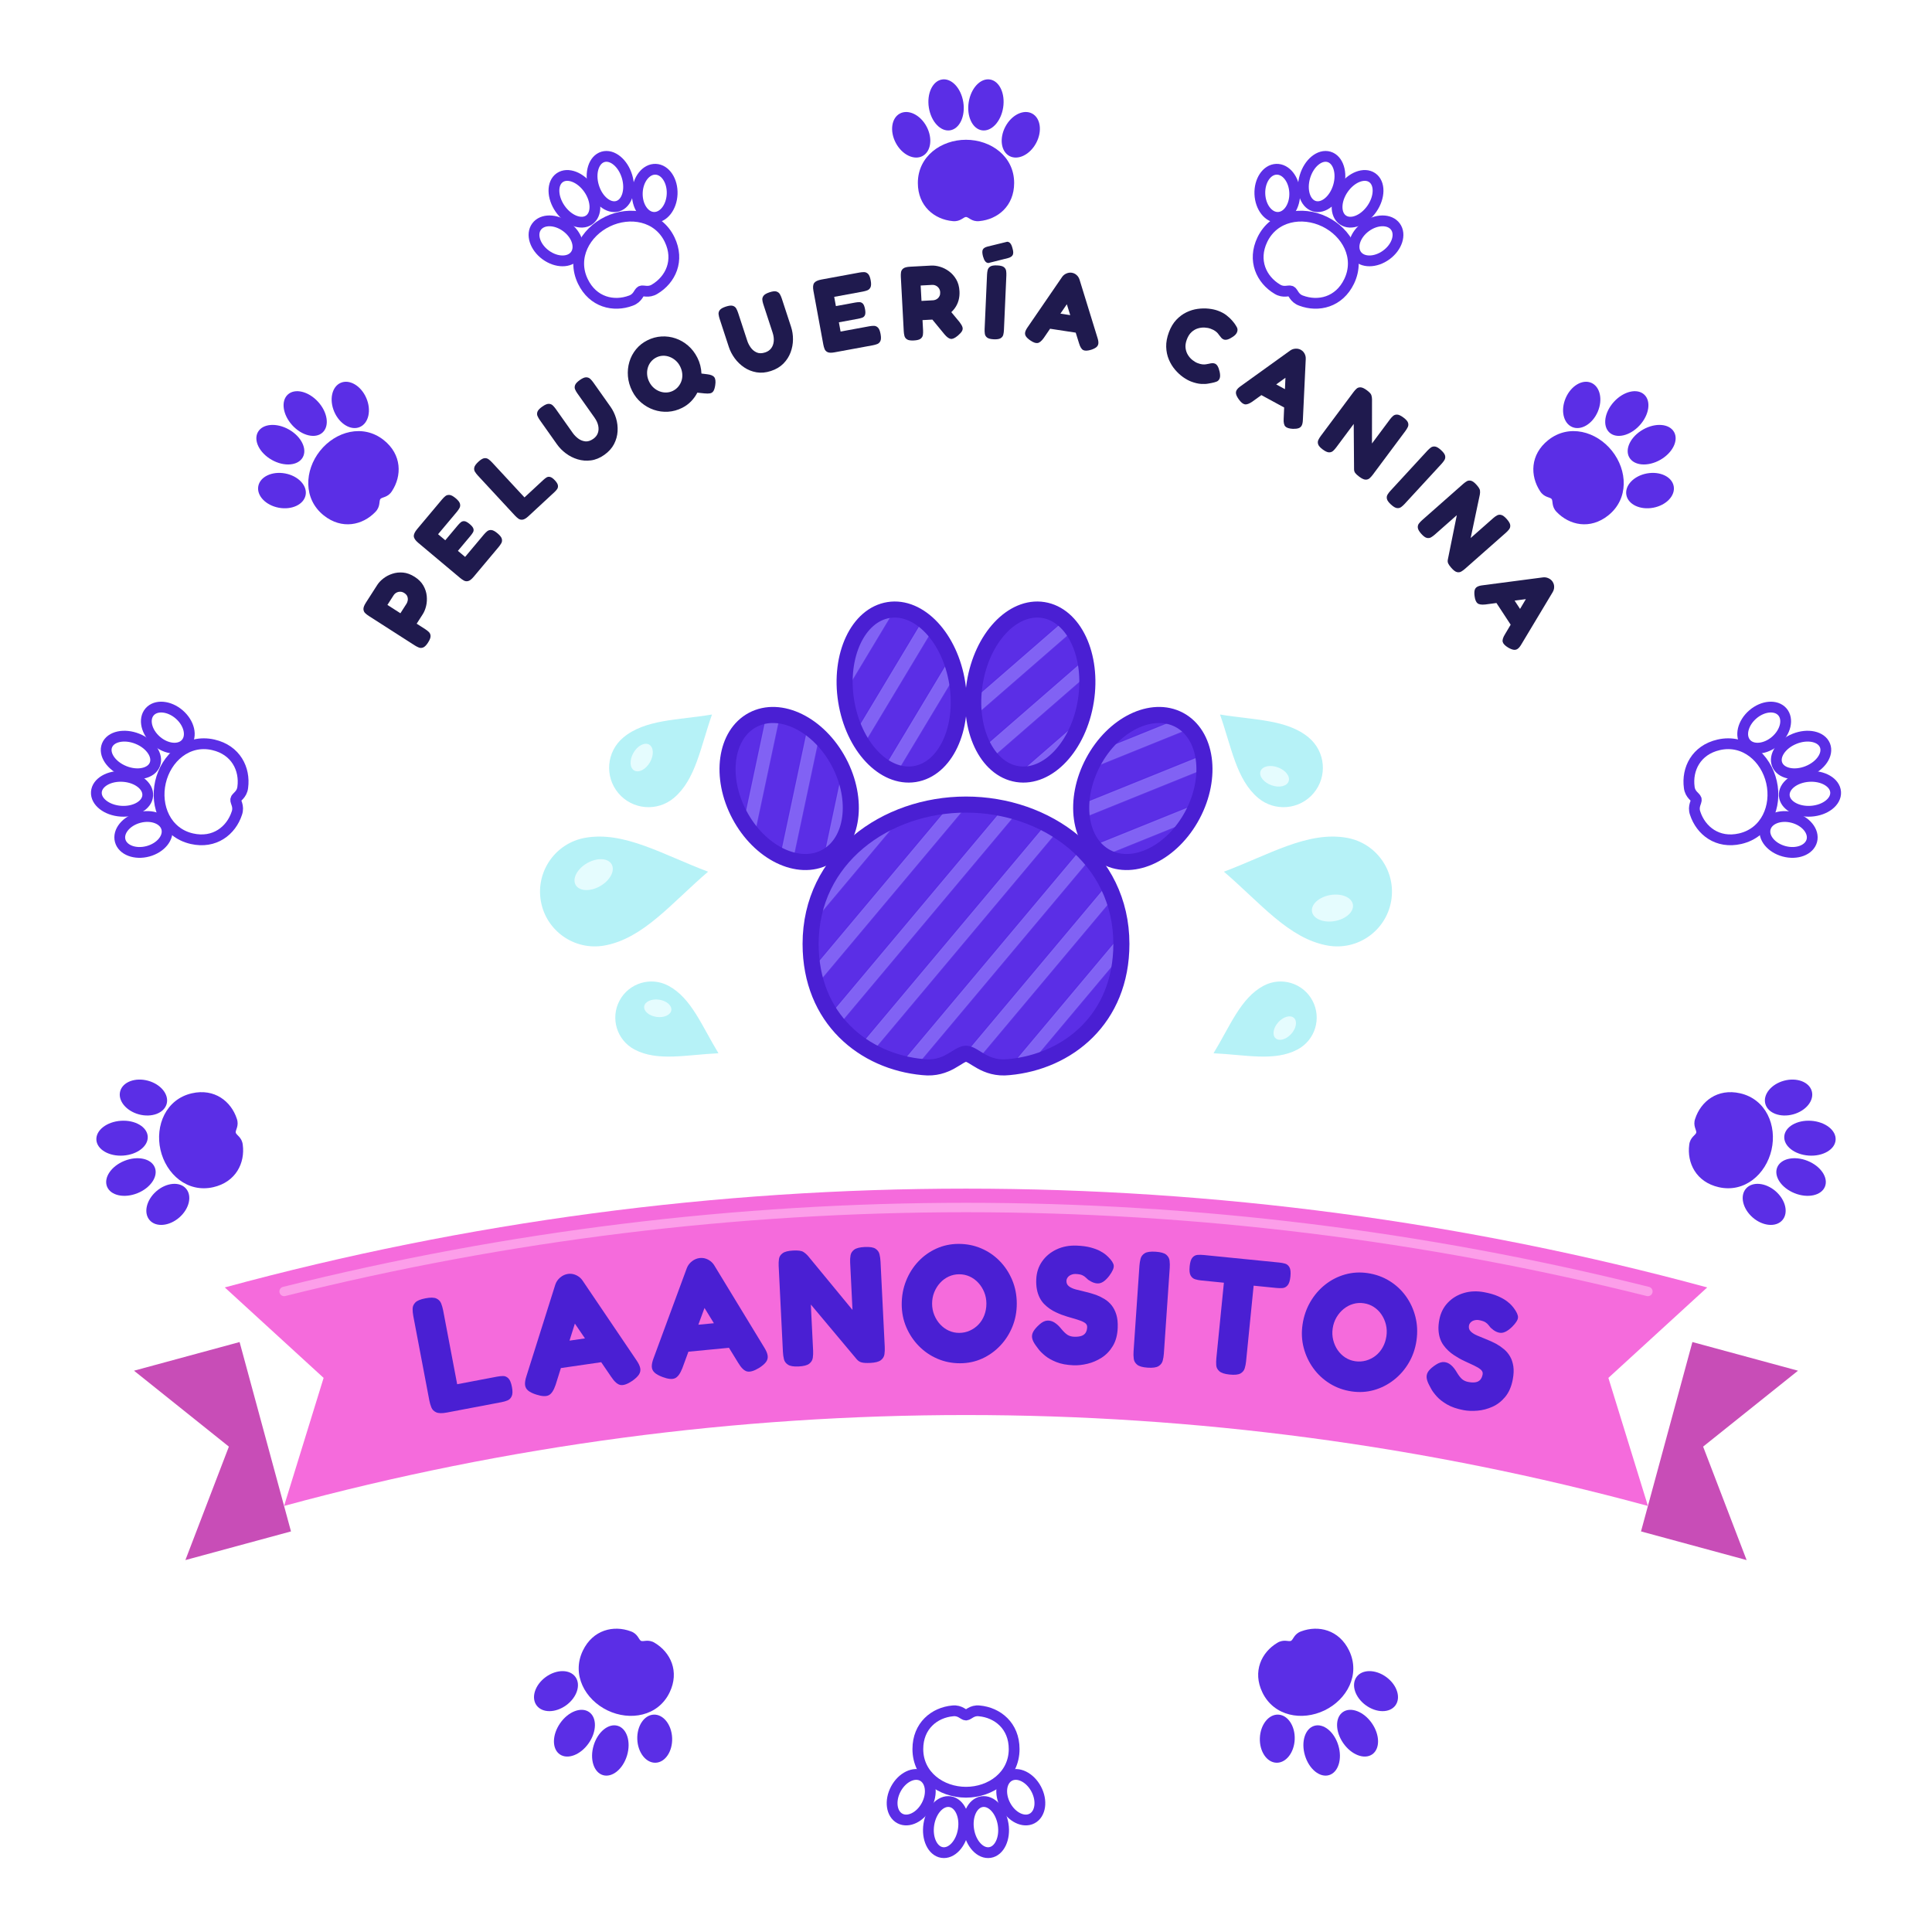
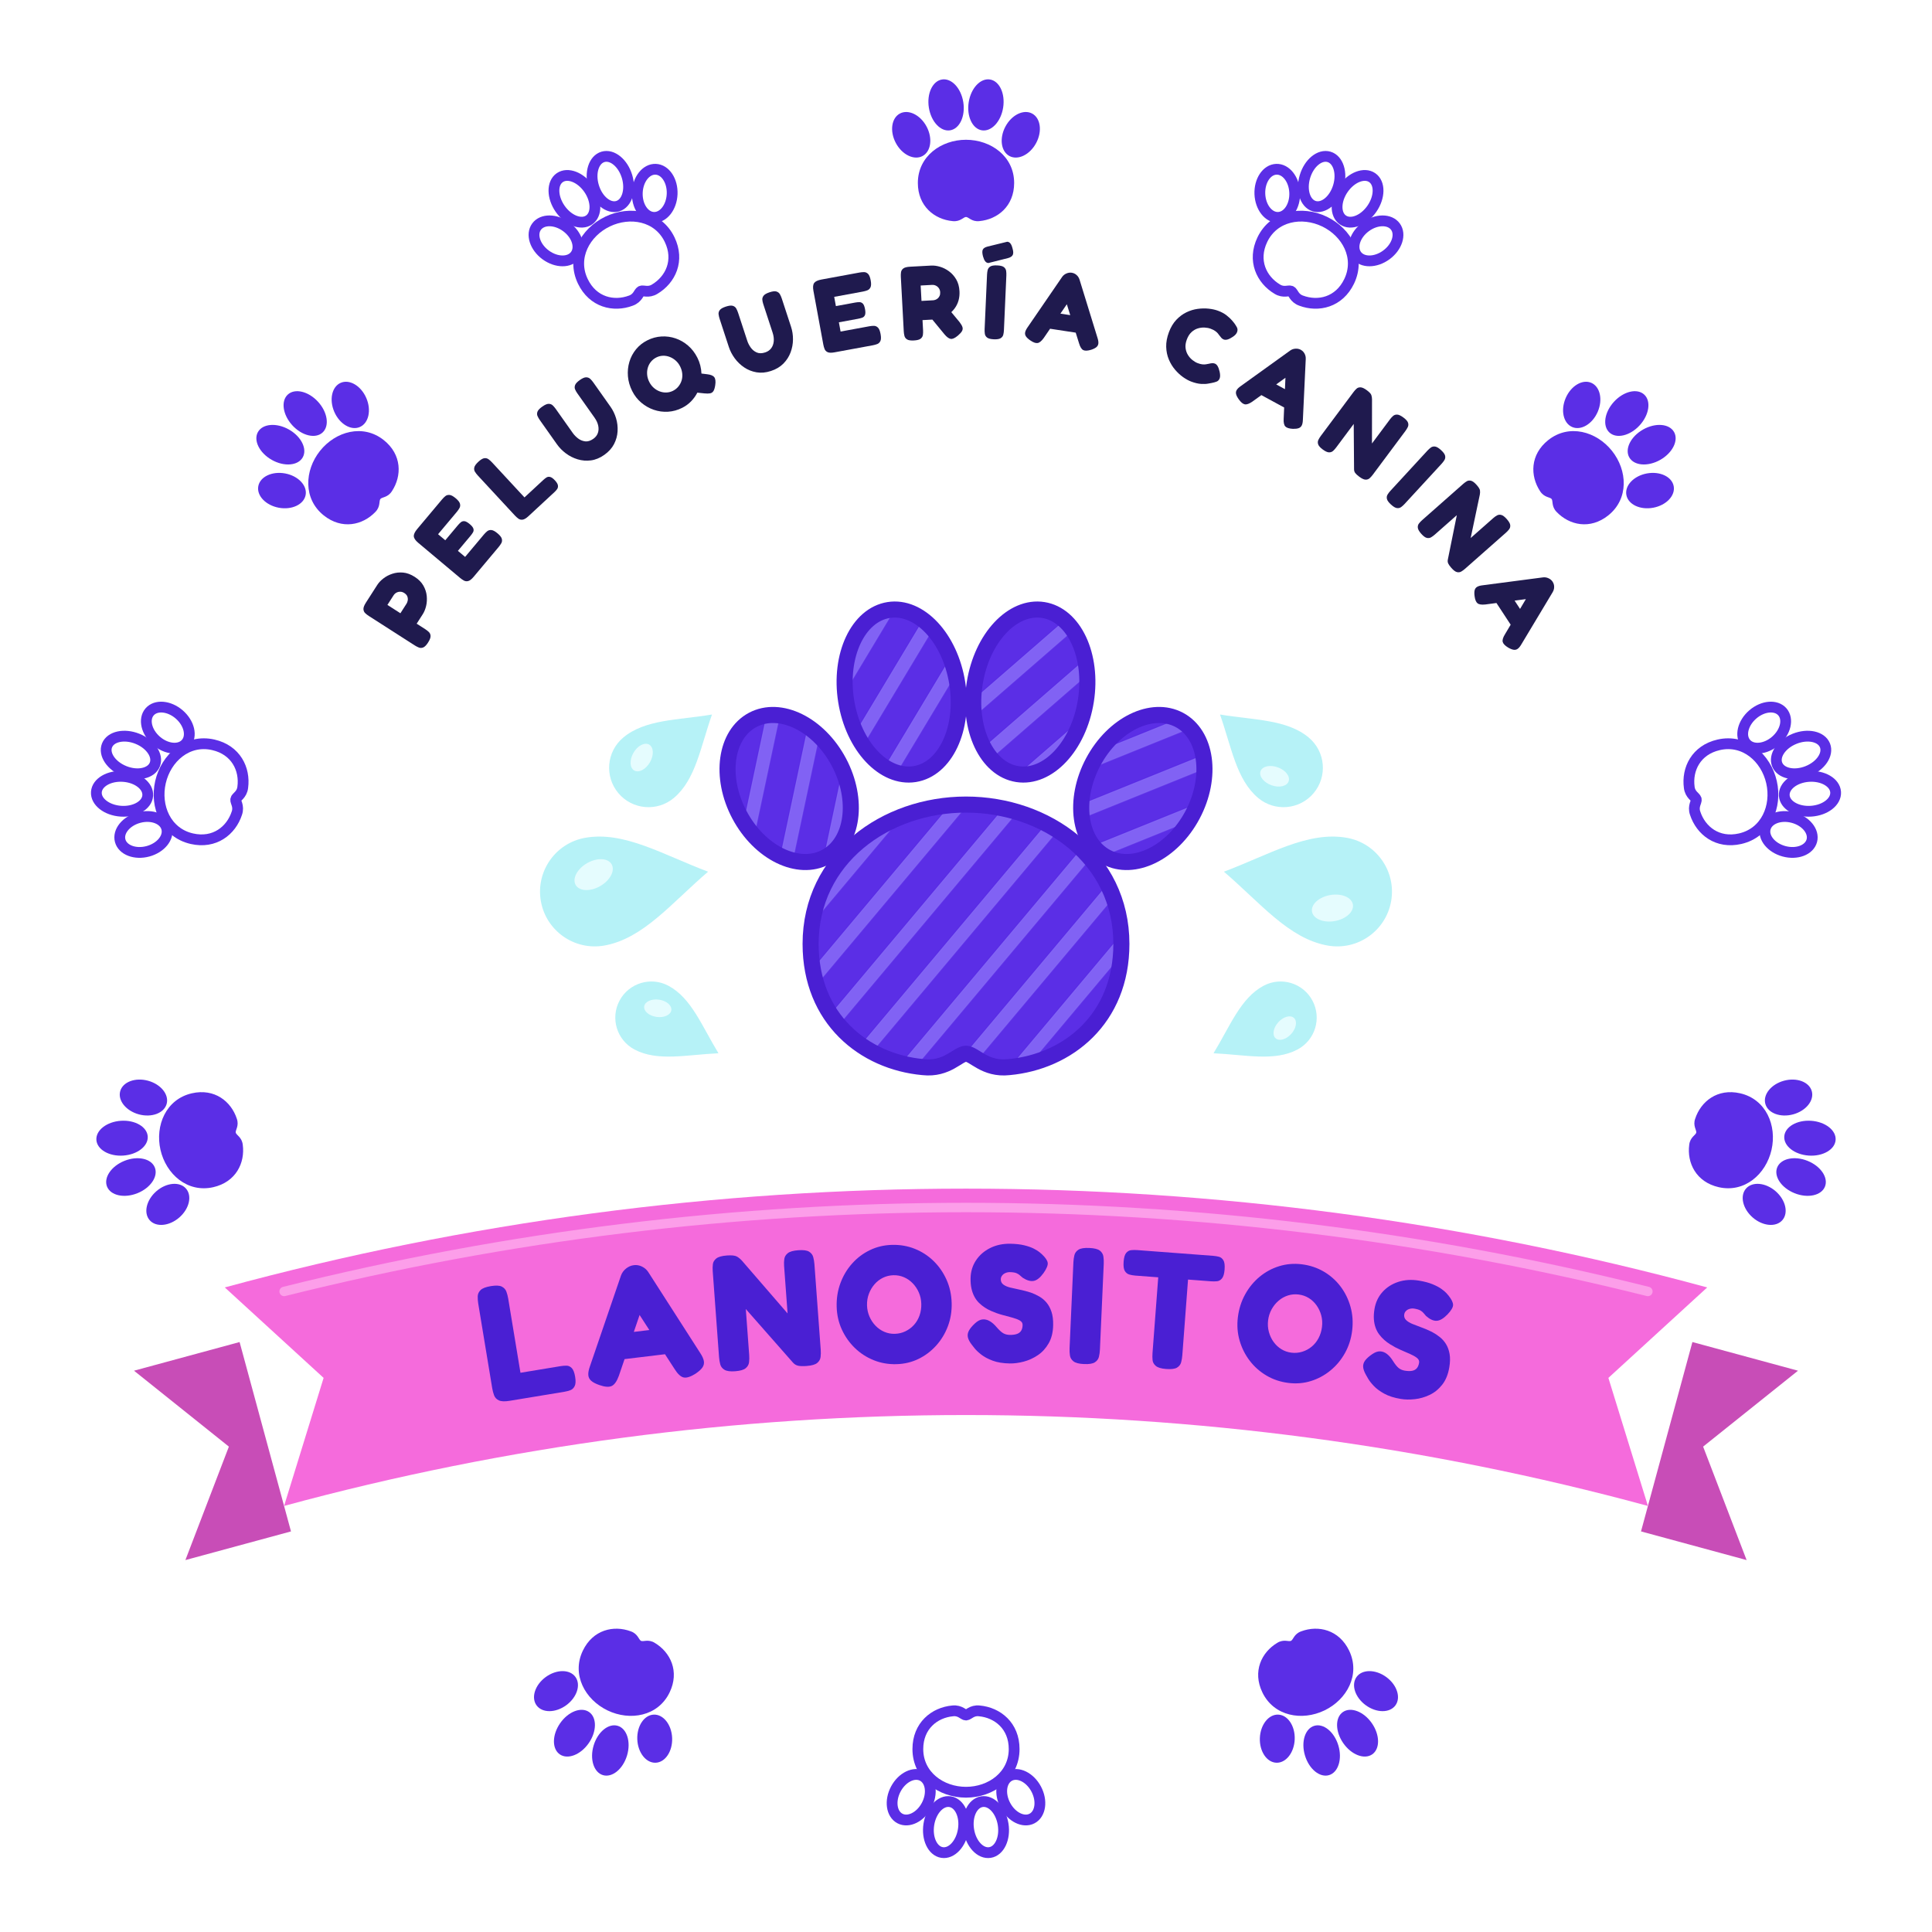
<svg xmlns="http://www.w3.org/2000/svg" viewBox="0 0 1024 1024" width="1024" height="1024">
  <defs>
    <g id="paw">
      <path d="M0,-18 C30,-18 58,2 58,34 C58,62 38,78 16,80 C7,81 3,75 0,75 C-3,75 -7,81 -16,80 C-38,78 -58,62 -58,34 C-58,2 -30,-18 0,-18 Z" />
      <ellipse cx="-66" cy="-24" rx="21" ry="29" transform="rotate(-28 -66 -24)" />
      <ellipse cx="-24" cy="-60" rx="21" ry="31" transform="rotate(-9 -24 -60)" />
      <ellipse cx="24" cy="-60" rx="21" ry="31" transform="rotate(9 24 -60)" />
      <ellipse cx="66" cy="-24" rx="21" ry="29" transform="rotate(28 66 -24)" />
    </g>
    <g id="drop">
      <path d="M0,-46 C13,-24 29,-6 29,15 A29,29 0 1,1 -29,15 C-29,-6 -13,-24 0,-46 Z" />
    </g>
    <pattern id="hatch" patternUnits="userSpaceOnUse" width="16" height="16" patternTransform="rotate(40)">
      <rect width="16" height="16" fill="#5B2EE6" />
      <rect width="5" height="16" fill="#A08CFF" opacity="0.55" />
    </pattern>
  </defs>
  <use href="#paw" transform="translate(512.00 82.00) rotate(0.00) scale(0.44)" fill="#5B2EE6" />
  <use href="#paw" transform="translate(698.57 124.58) rotate(25.71) scale(0.44)" fill="none" stroke="#5B2EE6" stroke-width="13" stroke-linejoin="round" />
  <use href="#paw" transform="translate(848.19 243.90) rotate(51.43) scale(0.44)" fill="#5B2EE6" />
  <use href="#paw" transform="translate(931.22 416.32) rotate(77.14) scale(0.44)" fill="none" stroke="#5B2EE6" stroke-width="13" stroke-linejoin="round" />
  <use href="#paw" transform="translate(931.22 607.68) rotate(102.86) scale(0.44)" fill="#5B2EE6" />
  <use href="#paw" transform="translate(698.57 899.42) rotate(154.29) scale(0.44)" fill="#5B2EE6" />
  <use href="#paw" transform="translate(512.00 942.00) rotate(180.00) scale(0.44)" fill="none" stroke="#5B2EE6" stroke-width="13" stroke-linejoin="round" />
  <use href="#paw" transform="translate(325.43 899.42) rotate(205.71) scale(0.44)" fill="#5B2EE6" />
  <use href="#paw" transform="translate(92.78 607.68) rotate(257.14) scale(0.44)" fill="#5B2EE6" />
  <use href="#paw" transform="translate(92.78 416.32) rotate(282.86) scale(0.44)" fill="none" stroke="#5B2EE6" stroke-width="13" stroke-linejoin="round" />
  <use href="#paw" transform="translate(175.81 243.90) rotate(308.57) scale(0.44)" fill="#5B2EE6" />
  <use href="#paw" transform="translate(325.43 124.58) rotate(334.29) scale(0.44)" fill="none" stroke="#5B2EE6" stroke-width="13" stroke-linejoin="round" />
  <path d="M7.056 0.448Q4.536 0.448 3.472 -0.308Q2.408 -1.064 2.184 -2.268Q1.96 -3.472 1.96 -4.704V-33.6Q1.96 -34.832 2.184 -36.008Q2.408 -37.184 3.472 -37.94Q4.536 -38.696 7.112 -38.696H18.256Q20.384 -38.696 22.848 -37.828Q25.312 -36.96 27.524 -35.168Q29.736 -33.376 31.136 -30.688Q32.536 -28.0 32.536 -24.304Q32.536 -20.664 31.136 -17.976Q29.736 -15.288 27.524 -13.524Q25.312 -11.76 22.848 -10.892Q20.384 -10.024 18.2 -10.024H12.208V-4.648Q12.208 -3.416 11.984 -2.24Q11.76 -1.064 10.696 -0.308Q9.632 0.448 7.056 0.448ZM12.208 -20.272H18.256Q18.984 -20.272 19.936 -20.636Q20.888 -21.0 21.616 -21.896Q22.344 -22.792 22.344 -24.36Q22.344 -25.536 21.784 -26.46Q21.224 -27.384 20.3 -27.916Q19.376 -28.448 18.2 -28.448H12.208Z" fill="#1F1A4E" transform="translate(231.69 332.23) rotate(-57.33) translate(-16.66 0)" />
  <path d="M7.224 0.504Q4.704 0.504 3.64 -0.252Q2.576 -1.008 2.352 -2.212Q2.128 -3.416 2.128 -4.648V-33.6Q2.128 -36.512 3.276 -37.604Q4.424 -38.696 7.392 -38.696H27.888Q29.176 -38.696 30.324 -38.472Q31.472 -38.248 32.228 -37.184Q32.984 -36.12 32.984 -33.544Q32.984 -31.024 32.228 -29.96Q31.472 -28.896 30.296 -28.672Q29.12 -28.448 27.832 -28.448H12.376V-23.464H22.736Q24.024 -23.464 25.032 -23.268Q26.04 -23.072 26.656 -22.176Q27.272 -21.28 27.272 -19.04Q27.272 -16.912 26.656 -15.988Q26.04 -15.064 24.976 -14.896Q23.912 -14.728 22.624 -14.728H12.376V-9.744H27.888Q29.176 -9.744 30.324 -9.52Q31.472 -9.296 32.228 -8.232Q32.984 -7.168 32.984 -4.592Q32.984 -2.072 32.228 -1.008Q31.472 0.056 30.296 0.28Q29.12 0.504 27.832 0.504Z" fill="#1F1A4E" transform="translate(256.88 297.98) rotate(-50.01) translate(-16.88 0)" />
  <path d="M7.896 0.504Q5.376 0.504 4.312 -0.252Q3.248 -1.008 3.024 -2.212Q2.8 -3.416 2.8 -4.648V-33.6Q2.8 -34.832 3.024 -36.008Q3.248 -37.184 4.312 -37.94Q5.376 -38.696 7.952 -38.696Q10.528 -38.696 11.564 -37.94Q12.6 -37.184 12.824 -36.008Q13.048 -34.832 13.048 -33.544V-8.232H26.712Q27.776 -8.232 28.756 -8.064Q29.736 -7.896 30.38 -6.972Q31.024 -6.048 31.024 -3.864Q31.024 -1.736 30.352 -0.812Q29.68 0.112 28.7 0.308Q27.72 0.504 26.656 0.504Z" fill="#1F1A4E" transform="translate(285.69 267.72) rotate(-42.81) translate(-15.93 0)" />
  <path d="M18.816 1.12Q14.56 1.12 11.34 -0.588Q8.12 -2.296 5.936 -5.096Q3.752 -7.896 2.66 -11.256Q1.568 -14.616 1.568 -17.92V-33.6Q1.568 -34.888 1.792 -36.064Q2.016 -37.24 3.08 -37.996Q4.144 -38.752 6.72 -38.752Q9.296 -38.752 10.36 -37.996Q11.424 -37.24 11.648 -36.064Q11.872 -34.888 11.872 -33.544V-17.92Q11.872 -16.072 12.488 -14.056Q13.104 -12.04 14.644 -10.612Q16.184 -9.184 18.984 -9.184Q21.112 -9.184 22.68 -10.276Q24.248 -11.368 25.116 -13.356Q25.984 -15.344 25.984 -17.976V-33.88Q25.984 -35.112 26.236 -36.204Q26.488 -37.296 27.552 -38.024Q28.616 -38.752 31.136 -38.752Q33.712 -38.752 34.748 -37.968Q35.784 -37.184 36.008 -36.008Q36.232 -34.832 36.232 -33.544V-17.808Q36.232 -14.448 35.112 -11.116Q33.992 -7.784 31.78 -5.012Q29.568 -2.24 26.32 -0.56Q23.072 1.12 18.816 1.12Z" fill="#1F1A4E" transform="translate(319.71 240.13) rotate(-35.27) translate(-18.90 0)" />
  <path d="M40.264 -8.848Q42.672 -7.28 42.952 -5.74Q43.232 -4.2 41.496 -1.736Q40.264 0.0 39.256 0.616Q38.248 1.232 37.1 0.896Q35.952 0.56 34.384 -0.448L31.248 -2.464Q28.952 -0.784 26.208 0.168Q23.464 1.12 20.44 1.12Q16.352 1.12 12.796 -0.42Q9.24 -1.96 6.552 -4.704Q3.864 -7.448 2.324 -11.06Q0.784 -14.672 0.784 -18.76Q0.784 -23.016 2.268 -26.712Q3.752 -30.408 6.384 -33.208Q9.016 -36.008 12.516 -37.576Q16.016 -39.144 19.992 -39.144Q24.08 -39.144 27.636 -37.604Q31.192 -36.064 33.88 -33.32Q36.568 -30.576 38.08 -26.908Q39.592 -23.24 39.592 -18.984Q39.592 -16.744 39.116 -14.616Q38.64 -12.488 37.744 -10.528ZM20.16 -9.128Q22.064 -9.128 23.744 -9.884Q25.424 -10.64 26.684 -11.956Q27.944 -13.272 28.644 -15.092Q29.344 -16.912 29.344 -18.984Q29.344 -21.056 28.616 -22.848Q27.888 -24.64 26.628 -26.012Q25.368 -27.384 23.716 -28.14Q22.064 -28.896 20.216 -28.896Q18.312 -28.896 16.632 -28.14Q14.952 -27.384 13.692 -26.012Q12.432 -24.64 11.732 -22.848Q11.032 -21.056 11.032 -18.984Q11.032 -16.912 11.76 -15.12Q12.488 -13.328 13.748 -11.984Q15.008 -10.64 16.66 -9.884Q18.312 -9.128 20.16 -9.128Z" fill="#1F1A4E" transform="translate(362.36 214.51) rotate(-26.70) translate(-21.90 0)" />
  <path d="M18.816 1.12Q14.56 1.12 11.34 -0.588Q8.12 -2.296 5.936 -5.096Q3.752 -7.896 2.66 -11.256Q1.568 -14.616 1.568 -17.92V-33.6Q1.568 -34.888 1.792 -36.064Q2.016 -37.24 3.08 -37.996Q4.144 -38.752 6.72 -38.752Q9.296 -38.752 10.36 -37.996Q11.424 -37.24 11.648 -36.064Q11.872 -34.888 11.872 -33.544V-17.92Q11.872 -16.072 12.488 -14.056Q13.104 -12.04 14.644 -10.612Q16.184 -9.184 18.984 -9.184Q21.112 -9.184 22.68 -10.276Q24.248 -11.368 25.116 -13.356Q25.984 -15.344 25.984 -17.976V-33.88Q25.984 -35.112 26.236 -36.204Q26.488 -37.296 27.552 -38.024Q28.616 -38.752 31.136 -38.752Q33.712 -38.752 34.748 -37.968Q35.784 -37.184 36.008 -36.008Q36.232 -34.832 36.232 -33.544V-17.808Q36.232 -14.448 35.112 -11.116Q33.992 -7.784 31.78 -5.012Q29.568 -2.24 26.32 -0.56Q23.072 1.12 18.816 1.12Z" fill="#1F1A4E" transform="translate(408.35 195.54) rotate(-18.14) translate(-18.90 0)" />
  <path d="M7.224 0.504Q4.704 0.504 3.64 -0.252Q2.576 -1.008 2.352 -2.212Q2.128 -3.416 2.128 -4.648V-33.6Q2.128 -36.512 3.276 -37.604Q4.424 -38.696 7.392 -38.696H27.888Q29.176 -38.696 30.324 -38.472Q31.472 -38.248 32.228 -37.184Q32.984 -36.12 32.984 -33.544Q32.984 -31.024 32.228 -29.96Q31.472 -28.896 30.296 -28.672Q29.12 -28.448 27.832 -28.448H12.376V-23.464H22.736Q24.024 -23.464 25.032 -23.268Q26.04 -23.072 26.656 -22.176Q27.272 -21.28 27.272 -19.04Q27.272 -16.912 26.656 -15.988Q26.04 -15.064 24.976 -14.896Q23.912 -14.728 22.624 -14.728H12.376V-9.744H27.888Q29.176 -9.744 30.324 -9.52Q31.472 -9.296 32.228 -8.232Q32.984 -7.168 32.984 -4.592Q32.984 -2.072 32.228 -1.008Q31.472 0.056 30.296 0.28Q29.12 0.504 27.832 0.504Z" fill="#1F1A4E" transform="translate(451.72 184.50) rotate(-10.43) translate(-16.88 0)" />
  <path d="M7.056 0.448Q4.536 0.448 3.472 -0.308Q2.408 -1.064 2.184 -2.268Q1.96 -3.472 1.96 -4.704V-33.6Q1.96 -34.832 2.184 -36.008Q2.408 -37.184 3.472 -37.94Q4.536 -38.696 7.112 -38.696H18.368Q20.496 -38.696 22.96 -37.828Q25.424 -36.96 27.608 -35.168Q29.792 -33.376 31.192 -30.688Q32.592 -28.0 32.592 -24.304Q32.592 -21.728 31.836 -19.488Q31.08 -17.248 29.596 -15.428Q28.112 -13.608 26.012 -12.236Q23.912 -10.864 21.224 -10.08H12.208V-4.648Q12.208 -3.416 11.984 -2.24Q11.76 -1.064 10.696 -0.308Q9.632 0.448 7.056 0.448ZM30.52 -0.896Q28.0 1.008 26.544 0.644Q25.088 0.28 23.408 -1.96L13.104 -15.96L24.752 -17.416L31.696 -8.064Q32.816 -6.44 33.124 -5.32Q33.432 -4.2 32.816 -3.192Q32.2 -2.184 30.52 -0.896ZM12.208 -20.272H18.368Q18.872 -20.272 19.572 -20.468Q20.272 -20.664 20.888 -21.14Q21.504 -21.616 21.924 -22.4Q22.344 -23.184 22.344 -24.36Q22.344 -25.536 21.784 -26.46Q21.224 -27.384 20.3 -27.916Q19.376 -28.448 18.256 -28.448H12.208Z" fill="#1F1A4E" transform="translate(494.19 179.48) rotate(-3.07) translate(-16.91 0)" />
  <path d="M6.664 0.504Q4.144 0.504 3.08 -0.252Q2.016 -1.008 1.792 -2.212Q1.568 -3.416 1.568 -4.648V-33.6Q1.568 -34.832 1.792 -36.008Q2.016 -37.184 3.08 -37.94Q4.144 -38.696 6.72 -38.696Q9.296 -38.696 10.332 -37.94Q11.368 -37.184 11.592 -36.008Q11.816 -34.832 11.816 -33.544V-4.592Q11.816 -3.36 11.592 -2.184Q11.368 -1.008 10.304 -0.252Q9.24 0.504 6.664 0.504ZM2.016 -39.76Q1.008 -39.76 0.28 -40.6Q-0.448 -41.44 -1.008 -43.176Q-1.736 -45.528 -1.288 -46.676Q-0.84 -47.824 1.176 -48.44L11.48 -51.464Q12.488 -51.464 13.216 -50.624Q13.944 -49.784 14.448 -48.048Q15.232 -45.808 14.728 -44.632Q14.224 -43.456 12.32 -42.84Z" fill="#1F1A4E" transform="translate(526.78 179.33) rotate(2.54) translate(-6.69 0)" />
  <path d="M38.64 -6.608Q39.48 -4.928 39.536 -3.752Q39.592 -2.576 38.808 -1.68Q38.024 -0.784 36.288 0.112Q33.6 1.4 32.144 0.924Q30.688 0.448 29.4 -2.296L19.88 -21.784L10.472 -2.24Q9.128 0.392 7.672 0.868Q6.216 1.344 3.584 0.056Q1.848 -0.784 1.036 -1.68Q0.224 -2.576 0.28 -3.752Q0.336 -4.928 1.176 -6.608L15.232 -35.728Q15.904 -37.072 17.22 -37.884Q18.536 -38.696 19.936 -38.696Q20.944 -38.696 21.812 -38.332Q22.68 -37.968 23.408 -37.296Q24.136 -36.624 24.584 -35.672ZM11.032 -7.616 15.288 -16.352H24.528L28.784 -7.616Z" fill="#1F1A4E" transform="translate(562.19 182.80) rotate(8.67) translate(-19.91 0)" />
  <path d="M21.056 1.064Q18.872 1.064 16.184 0.364Q13.496 -0.336 10.78 -1.848Q8.064 -3.36 5.796 -5.768Q3.528 -8.176 2.156 -11.536Q0.784 -14.896 0.784 -19.32Q0.784 -23.576 2.156 -26.824Q3.528 -30.072 5.768 -32.424Q8.008 -34.776 10.724 -36.232Q13.44 -37.688 16.184 -38.388Q18.928 -39.088 21.224 -39.088Q24.08 -39.088 26.264 -38.388Q28.448 -37.688 29.82 -36.932Q31.192 -36.176 31.528 -35.952Q32.648 -35.224 33.628 -34.356Q34.608 -33.488 34.608 -32.032Q34.608 -31.304 34.3 -30.52Q33.992 -29.736 33.376 -28.896Q32.256 -27.328 31.276 -26.6Q30.296 -25.872 29.344 -25.872Q28.616 -25.872 27.944 -26.208Q27.272 -26.544 26.32 -27.16Q25.928 -27.44 25.312 -27.804Q24.696 -28.168 23.632 -28.476Q22.568 -28.784 20.832 -28.784Q19.376 -28.784 17.668 -28.252Q15.96 -27.72 14.448 -26.572Q12.936 -25.424 11.984 -23.548Q11.032 -21.672 11.032 -19.04Q11.032 -16.352 12.012 -14.504Q12.992 -12.656 14.504 -11.508Q16.016 -10.36 17.724 -9.828Q19.432 -9.296 20.832 -9.296Q22.288 -9.296 23.296 -9.548Q24.304 -9.8 25.116 -10.248Q25.928 -10.696 26.6 -11.144Q27.216 -11.592 27.944 -11.928Q28.672 -12.264 29.4 -12.264Q30.352 -12.264 31.304 -11.48Q32.256 -10.696 33.32 -9.072Q33.936 -8.12 34.244 -7.308Q34.552 -6.496 34.552 -5.824Q34.552 -4.424 33.572 -3.584Q32.592 -2.744 31.472 -2.072Q31.08 -1.848 29.792 -1.064Q28.504 -0.28 26.32 0.392Q24.136 1.064 21.056 1.064Z" fill="#1F1A4E" transform="translate(628.60 200.08) rotate(20.50) translate(-17.67 0)" />
  <path d="M38.64 -6.608Q39.48 -4.928 39.536 -3.752Q39.592 -2.576 38.808 -1.68Q38.024 -0.784 36.288 0.112Q33.6 1.4 32.144 0.924Q30.688 0.448 29.4 -2.296L19.88 -21.784L10.472 -2.24Q9.128 0.392 7.672 0.868Q6.216 1.344 3.584 0.056Q1.848 -0.784 1.036 -1.68Q0.224 -2.576 0.28 -3.752Q0.336 -4.928 1.176 -6.608L15.232 -35.728Q15.904 -37.072 17.22 -37.884Q18.536 -38.696 19.936 -38.696Q20.944 -38.696 21.812 -38.332Q22.68 -37.968 23.408 -37.296Q24.136 -36.624 24.584 -35.672ZM11.032 -7.616 15.288 -16.352H24.528L28.784 -7.616Z" fill="#1F1A4E" transform="translate(670.94 219.38) rotate(28.51) translate(-19.91 0)" />
  <path d="M6.608 0.504Q4.144 0.504 3.08 -0.252Q2.016 -1.008 1.792 -2.184Q1.568 -3.36 1.568 -4.648V-33.712Q1.568 -34.944 1.792 -36.064Q2.016 -37.184 3.108 -37.912Q4.2 -38.64 6.72 -38.64Q9.184 -38.64 10.08 -38.024Q10.976 -37.408 11.704 -36.456L25.704 -17.64V-33.712Q25.704 -34.944 25.956 -36.064Q26.208 -37.184 27.272 -37.912Q28.336 -38.64 30.856 -38.64Q33.432 -38.64 34.468 -37.884Q35.504 -37.128 35.728 -35.952Q35.952 -34.776 35.952 -33.488V-4.592Q35.952 -3.36 35.728 -2.184Q35.504 -1.008 34.44 -0.252Q33.376 0.504 30.8 0.504Q28.896 0.504 27.916 0.196Q26.936 -0.112 26.264 -1.008L11.76 -20.16V-4.592Q11.76 -3.36 11.536 -2.184Q11.312 -1.008 10.248 -0.252Q9.184 0.504 6.608 0.504Z" fill="#1F1A4E" transform="translate(711.06 245.05) rotate(36.71) translate(-18.76 0)" />
  <path d="M6.664 0.504Q4.144 0.504 3.08 -0.252Q2.016 -1.008 1.792 -2.212Q1.568 -3.416 1.568 -4.648V-33.6Q1.568 -34.832 1.792 -36.008Q2.016 -37.184 3.08 -37.94Q4.144 -38.696 6.72 -38.696Q9.296 -38.696 10.332 -37.94Q11.368 -37.184 11.592 -36.008Q11.816 -34.832 11.816 -33.544V-4.592Q11.816 -3.36 11.592 -2.184Q11.368 -1.008 10.304 -0.252Q9.24 0.504 6.664 0.504Z" fill="#1F1A4E" transform="translate(737.57 267.03) rotate(42.64) translate(-6.69 0)" />
  <path d="M6.608 0.504Q4.144 0.504 3.08 -0.252Q2.016 -1.008 1.792 -2.184Q1.568 -3.36 1.568 -4.648V-33.712Q1.568 -34.944 1.792 -36.064Q2.016 -37.184 3.108 -37.912Q4.2 -38.64 6.72 -38.64Q9.184 -38.64 10.08 -38.024Q10.976 -37.408 11.704 -36.456L25.704 -17.64V-33.712Q25.704 -34.944 25.956 -36.064Q26.208 -37.184 27.272 -37.912Q28.336 -38.64 30.856 -38.64Q33.432 -38.64 34.468 -37.884Q35.504 -37.128 35.728 -35.952Q35.952 -34.776 35.952 -33.488V-4.592Q35.952 -3.36 35.728 -2.184Q35.504 -1.008 34.44 -0.252Q33.376 0.504 30.8 0.504Q28.896 0.504 27.916 0.196Q26.936 -0.112 26.264 -1.008L11.76 -20.16V-4.592Q11.76 -3.36 11.536 -2.184Q11.312 -1.008 10.248 -0.252Q9.184 0.504 6.608 0.504Z" fill="#1F1A4E" transform="translate(761.66 291.64) rotate(48.57) translate(-18.76 0)" />
  <path d="M38.64 -6.608Q39.48 -4.928 39.536 -3.752Q39.592 -2.576 38.808 -1.68Q38.024 -0.784 36.288 0.112Q33.6 1.4 32.144 0.924Q30.688 0.448 29.4 -2.296L19.88 -21.784L10.472 -2.24Q9.128 0.392 7.672 0.868Q6.216 1.344 3.584 0.056Q1.848 -0.784 1.036 -1.68Q0.224 -2.576 0.28 -3.752Q0.336 -4.928 1.176 -6.608L15.232 -35.728Q15.904 -37.072 17.22 -37.884Q18.536 -38.696 19.936 -38.696Q20.944 -38.696 21.812 -38.332Q22.68 -37.968 23.408 -37.296Q24.136 -36.624 24.584 -35.672ZM11.032 -7.616 15.288 -16.352H24.528L28.784 -7.616Z" fill="#1F1A4E" transform="translate(790.54 329.51) rotate(56.77) translate(-19.91 0)" />
  <g transform="translate(330.00 470.00) rotate(80) scale(1.000)">
    <use href="#drop" fill="#B6F2F7" />
    <ellipse cx="-9" cy="14" rx="7" ry="11" fill="#EAFDFF" opacity="0.9" transform="rotate(-20 -9 14)" />
  </g>
  <g transform="translate(352.00 400.00) rotate(50) scale(0.720)">
    <use href="#drop" fill="#B6F2F7" />
    <ellipse cx="-9" cy="14" rx="7" ry="11" fill="#EAFDFF" opacity="0.9" transform="rotate(-20 -9 14)" />
  </g>
  <g transform="translate(354.00 544.00) rotate(118) scale(0.660)">
    <use href="#drop" fill="#B6F2F7" />
    <ellipse cx="-9" cy="14" rx="7" ry="11" fill="#EAFDFF" opacity="0.9" transform="rotate(-20 -9 14)" />
  </g>
  <g transform="translate(694.00 470.00) rotate(-80) scale(1.000)">
    <use href="#drop" fill="#B6F2F7" />
    <ellipse cx="-9" cy="14" rx="7" ry="11" fill="#EAFDFF" opacity="0.9" transform="rotate(-20 -9 14)" />
  </g>
  <g transform="translate(672.00 400.00) rotate(-50) scale(0.720)">
    <use href="#drop" fill="#B6F2F7" />
    <ellipse cx="-9" cy="14" rx="7" ry="11" fill="#EAFDFF" opacity="0.9" transform="rotate(-20 -9 14)" />
  </g>
  <g transform="translate(670.00 544.00) rotate(-118) scale(0.660)">
    <use href="#drop" fill="#B6F2F7" />
    <ellipse cx="-9" cy="14" rx="7" ry="11" fill="#EAFDFF" opacity="0.9" transform="rotate(-20 -9 14)" />
  </g>
  <use href="#paw" transform="translate(512 452) scale(1.42)" fill="url(#hatch)" stroke="#4A1FD3" stroke-width="6" stroke-linejoin="round" />
  <path d="M126.99,711.31 L71.02,726.50 L121.31,766.74 L98.26,826.87 L154.23,811.68 Z" fill="#C84DB7" />
  <path d="M897.01,711.31 L952.98,726.50 L902.69,766.74 L925.74,826.87 L869.77,811.68 Z" fill="#C84DB7" />
  <path d="M119.14,682.36 A1500,1500 0 0,1 904.86,682.36 L852.48,730.31 L873.43,798.17 A1380,1380 0 0,0 150.57,798.17 L171.52,730.31 Z" fill="#F56BDC" />
  <path d="M150.59,684.50 A1490,1490 0 0,1 873.41,684.50" fill="none" stroke="#FFB3EE" stroke-width="5" stroke-linecap="round" opacity="0.7" />
-   <path d="M12.408 0.792Q8.448 0.792 6.776 -0.396Q5.104 -1.584 4.752 -3.476Q4.4 -5.368 4.4 -7.304V-52.8Q4.4 -54.736 4.752 -56.584Q5.104 -58.432 6.776 -59.62Q8.448 -60.808 12.496 -60.808Q16.544 -60.808 18.172 -59.62Q19.8 -58.432 20.152 -56.584Q20.504 -54.736 20.504 -52.712V-12.936H41.976Q43.648 -12.936 45.188 -12.672Q46.728 -12.408 47.74 -10.956Q48.752 -9.504 48.752 -6.072Q48.752 -2.728 47.696 -1.276Q46.64 0.176 45.1 0.484Q43.56 0.792 41.888 0.792Z" fill="#4A1FD3" transform="translate(249.18 745.53) rotate(-10.75) translate(-25.04 0)" />
-   <path d="M60.72 -10.384Q62.04 -7.744 62.128 -5.896Q62.216 -4.048 60.984 -2.64Q59.752 -1.232 57.024 0.176Q52.8 2.2 50.512 1.452Q48.224 0.704 46.2 -3.608L31.24 -34.232L16.456 -3.52Q14.344 0.616 12.056 1.364Q9.768 2.112 5.632 0.088Q2.904 -1.232 1.628 -2.64Q0.352 -4.048 0.44 -5.896Q0.528 -7.744 1.848 -10.384L23.936 -56.144Q24.992 -58.256 27.06 -59.532Q29.128 -60.808 31.328 -60.808Q32.912 -60.808 34.276 -60.236Q35.64 -59.664 36.784 -58.608Q37.928 -57.552 38.632 -56.056ZM17.336 -11.968 24.024 -25.696H38.544L45.232 -11.968Z" fill="#4A1FD3" transform="translate(309.65 735.40) rotate(-8.26) translate(-31.28 0)" />
-   <path d="M60.72 -10.384Q62.04 -7.744 62.128 -5.896Q62.216 -4.048 60.984 -2.64Q59.752 -1.232 57.024 0.176Q52.8 2.2 50.512 1.452Q48.224 0.704 46.2 -3.608L31.24 -34.232L16.456 -3.52Q14.344 0.616 12.056 1.364Q9.768 2.112 5.632 0.088Q2.904 -1.232 1.628 -2.64Q0.352 -4.048 0.44 -5.896Q0.528 -7.744 1.848 -10.384L23.936 -56.144Q24.992 -58.256 27.06 -59.532Q29.128 -60.808 31.328 -60.808Q32.912 -60.808 34.276 -60.236Q35.64 -59.664 36.784 -58.608Q37.928 -57.552 38.632 -56.056ZM17.336 -11.968 24.024 -25.696H38.544L45.232 -11.968Z" fill="#4A1FD3" transform="translate(376.73 727.31) rotate(-5.51) translate(-31.28 0)" />
-   <path d="M10.384 0.792Q6.512 0.792 4.84 -0.396Q3.168 -1.584 2.816 -3.432Q2.464 -5.28 2.464 -7.304V-52.976Q2.464 -54.912 2.816 -56.672Q3.168 -58.432 4.884 -59.576Q6.6 -60.72 10.56 -60.72Q14.432 -60.72 15.84 -59.752Q17.248 -58.784 18.392 -57.288L40.392 -27.72V-52.976Q40.392 -54.912 40.788 -56.672Q41.184 -58.432 42.856 -59.576Q44.528 -60.72 48.488 -60.72Q52.536 -60.72 54.164 -59.532Q55.792 -58.344 56.144 -56.496Q56.496 -54.648 56.496 -52.624V-7.216Q56.496 -5.28 56.144 -3.432Q55.792 -1.584 54.12 -0.396Q52.448 0.792 48.4 0.792Q45.408 0.792 43.868 0.308Q42.328 -0.176 41.272 -1.584L18.48 -31.68V-7.216Q18.48 -5.28 18.128 -3.432Q17.776 -1.584 16.104 -0.396Q14.432 0.792 10.384 0.792Z" fill="#4A1FD3" transform="translate(442.31 722.52) rotate(-2.83) translate(-29.48 0)" />
-   <path d="M32.12 1.76Q25.712 1.76 20.116 -0.66Q14.52 -3.08 10.296 -7.392Q6.072 -11.704 3.652 -17.37Q1.232 -23.037 1.232 -29.512Q1.232 -36.168 3.568 -41.988Q5.903 -47.809 10.036 -52.196Q14.168 -56.584 19.655 -59.048Q25.142 -61.512 31.4 -61.512Q37.84 -61.512 43.437 -59.102Q49.035 -56.692 53.233 -52.363Q57.431 -48.034 59.824 -42.277Q62.216 -36.52 62.216 -29.841Q62.216 -23.343 59.884 -17.611Q57.552 -11.88 53.389 -7.512Q49.227 -3.143 43.797 -0.692Q38.368 1.76 32.12 1.76ZM31.681 -14.344Q34.672 -14.344 37.312 -15.532Q39.952 -16.72 41.932 -18.788Q43.912 -20.856 45.012 -23.712Q46.112 -26.568 46.112 -29.855Q46.112 -33.088 44.968 -35.904Q43.824 -38.72 41.844 -40.876Q39.864 -43.032 37.273 -44.22Q34.683 -45.408 31.729 -45.408Q28.776 -45.408 26.18 -44.22Q23.584 -43.032 21.604 -40.876Q19.624 -38.72 18.48 -35.891Q17.336 -33.062 17.336 -29.837Q17.336 -26.664 18.481 -23.83Q19.627 -20.997 21.605 -18.858Q23.584 -16.72 26.163 -15.532Q28.741 -14.344 31.681 -14.344Z" fill="#4A1FD3" transform="translate(508.49 720.80) rotate(-0.14) translate(-31.72 0)" />
-   <path d="M23.848 1.672Q18.48 1.672 14.74 0.352Q11.0 -0.968 8.624 -2.772Q6.248 -4.576 5.016 -6.072Q3.784 -7.568 3.52 -7.92Q1.76 -10.12 1.364 -11.88Q0.968 -13.64 1.892 -15.4Q2.816 -17.16 5.016 -19.272Q7.04 -21.208 8.976 -21.428Q10.912 -21.648 12.804 -20.592Q14.696 -19.536 16.456 -17.512Q18.568 -15.136 20.064 -14.3Q21.56 -13.464 23.496 -13.464Q25.872 -13.464 27.368 -14.036Q28.864 -14.608 29.568 -15.796Q30.272 -16.984 30.272 -18.832Q30.272 -20.328 28.776 -21.164Q27.28 -22.0 24.86 -22.616Q22.44 -23.232 19.448 -23.98Q16.456 -24.728 13.552 -25.96Q11.792 -26.664 10.12 -27.72Q8.448 -28.776 6.996 -30.14Q5.544 -31.504 4.488 -33.396Q3.432 -35.288 2.86 -37.664Q2.288 -40.04 2.288 -43.032Q2.288 -48.4 4.972 -52.624Q7.656 -56.848 12.364 -59.312Q17.072 -61.776 23.056 -61.776Q27.368 -61.776 30.448 -61.072Q33.528 -60.368 35.508 -59.4Q37.488 -58.432 38.544 -57.596Q39.6 -56.76 39.864 -56.496Q42.768 -53.856 43.032 -51.964Q43.296 -50.072 40.92 -46.552Q38.28 -42.768 35.728 -42.284Q33.176 -41.8 29.832 -43.912Q29.128 -44.44 28.424 -45.1Q27.72 -45.76 26.532 -46.244Q25.344 -46.728 22.968 -46.728Q22.088 -46.728 21.208 -46.42Q20.328 -46.112 19.712 -45.628Q19.096 -45.144 18.7 -44.44Q18.304 -43.736 18.304 -42.944Q18.304 -41.096 19.712 -40.084Q21.12 -39.072 23.452 -38.544Q25.784 -38.016 28.6 -37.488Q31.416 -36.96 34.32 -36.08Q36.696 -35.288 38.896 -34.056Q41.096 -32.824 42.768 -30.888Q44.44 -28.952 45.452 -26.092Q46.464 -23.232 46.464 -19.096Q46.464 -13.376 44.264 -9.372Q42.064 -5.368 38.588 -2.948Q35.112 -0.528 31.196 0.572Q27.28 1.672 23.848 1.672Z" fill="#4A1FD3" transform="translate(569.04 721.96) rotate(2.32) translate(-23.85 0)" />
-   <path d="M10.472 0.792Q6.512 0.792 4.84 -0.396Q3.168 -1.584 2.816 -3.476Q2.464 -5.368 2.464 -7.304V-52.8Q2.464 -54.736 2.816 -56.584Q3.168 -58.432 4.84 -59.62Q6.512 -60.808 10.56 -60.808Q14.608 -60.808 16.236 -59.62Q17.864 -58.432 18.216 -56.584Q18.568 -54.736 18.568 -52.712V-7.216Q18.568 -5.28 18.216 -3.432Q17.864 -1.584 16.192 -0.396Q14.52 0.792 10.472 0.792Z" fill="#4A1FD3" transform="translate(608.35 724.10) rotate(3.92) translate(-10.52 0)" />
-   <path d="M48.312 -60.896Q49.984 -60.896 51.48 -60.632Q52.976 -60.368 53.988 -58.96Q55.0 -57.552 55.0 -54.12Q55.0 -50.776 53.988 -49.324Q52.976 -47.872 51.436 -47.608Q49.896 -47.344 48.224 -47.344H36.08V-7.04Q36.08 -5.104 35.728 -3.3Q35.376 -1.496 33.748 -0.352Q32.12 0.792 28.072 0.792Q24.2 0.792 22.528 -0.396Q20.856 -1.584 20.548 -3.388Q20.24 -5.192 20.24 -7.128V-47.344H8.008Q6.424 -47.344 4.884 -47.652Q3.344 -47.96 2.332 -49.368Q1.32 -50.776 1.32 -54.208Q1.32 -57.552 2.332 -58.96Q3.344 -60.368 4.928 -60.632Q6.512 -60.896 8.096 -60.896Z" fill="#4A1FD3" transform="translate(651.87 727.76) rotate(5.70) translate(-28.16 0)" />
-   <path d="M32.12 1.76Q25.712 1.76 20.116 -0.66Q14.52 -3.08 10.296 -7.392Q6.072 -11.704 3.652 -17.37Q1.232 -23.037 1.232 -29.512Q1.232 -36.168 3.568 -41.988Q5.903 -47.809 10.036 -52.196Q14.168 -56.584 19.655 -59.048Q25.142 -61.512 31.4 -61.512Q37.84 -61.512 43.437 -59.102Q49.035 -56.692 53.233 -52.363Q57.431 -48.034 59.824 -42.277Q62.216 -36.52 62.216 -29.841Q62.216 -23.343 59.884 -17.611Q57.552 -11.88 53.389 -7.512Q49.227 -3.143 43.797 -0.692Q38.368 1.76 32.12 1.76ZM31.681 -14.344Q34.672 -14.344 37.312 -15.532Q39.952 -16.72 41.932 -18.788Q43.912 -20.856 45.012 -23.712Q46.112 -26.568 46.112 -29.855Q46.112 -33.088 44.968 -35.904Q43.824 -38.72 41.844 -40.876Q39.864 -43.032 37.273 -44.22Q34.683 -45.408 31.729 -45.408Q28.776 -45.408 26.18 -44.22Q23.584 -43.032 21.604 -40.876Q19.624 -38.72 18.48 -35.891Q17.336 -33.062 17.336 -29.837Q17.336 -26.664 18.481 -23.83Q19.627 -20.997 21.605 -18.858Q23.584 -16.72 26.163 -15.532Q28.741 -14.344 31.681 -14.344Z" fill="#4A1FD3" transform="translate(716.26 735.68) rotate(8.33) translate(-31.72 0)" />
-   <path d="M23.848 1.672Q18.48 1.672 14.74 0.352Q11.0 -0.968 8.624 -2.772Q6.248 -4.576 5.016 -6.072Q3.784 -7.568 3.52 -7.92Q1.76 -10.12 1.364 -11.88Q0.968 -13.64 1.892 -15.4Q2.816 -17.16 5.016 -19.272Q7.04 -21.208 8.976 -21.428Q10.912 -21.648 12.804 -20.592Q14.696 -19.536 16.456 -17.512Q18.568 -15.136 20.064 -14.3Q21.56 -13.464 23.496 -13.464Q25.872 -13.464 27.368 -14.036Q28.864 -14.608 29.568 -15.796Q30.272 -16.984 30.272 -18.832Q30.272 -20.328 28.776 -21.164Q27.28 -22.0 24.86 -22.616Q22.44 -23.232 19.448 -23.98Q16.456 -24.728 13.552 -25.96Q11.792 -26.664 10.12 -27.72Q8.448 -28.776 6.996 -30.14Q5.544 -31.504 4.488 -33.396Q3.432 -35.288 2.86 -37.664Q2.288 -40.04 2.288 -43.032Q2.288 -48.4 4.972 -52.624Q7.656 -56.848 12.364 -59.312Q17.072 -61.776 23.056 -61.776Q27.368 -61.776 30.448 -61.072Q33.528 -60.368 35.508 -59.4Q37.488 -58.432 38.544 -57.596Q39.6 -56.76 39.864 -56.496Q42.768 -53.856 43.032 -51.964Q43.296 -50.072 40.92 -46.552Q38.28 -42.768 35.728 -42.284Q33.176 -41.8 29.832 -43.912Q29.128 -44.44 28.424 -45.1Q27.72 -45.76 26.532 -46.244Q25.344 -46.728 22.968 -46.728Q22.088 -46.728 21.208 -46.42Q20.328 -46.112 19.712 -45.628Q19.096 -45.144 18.7 -44.44Q18.304 -43.736 18.304 -42.944Q18.304 -41.096 19.712 -40.084Q21.12 -39.072 23.452 -38.544Q25.784 -38.016 28.6 -37.488Q31.416 -36.96 34.32 -36.08Q36.696 -35.288 38.896 -34.056Q41.096 -32.824 42.768 -30.888Q44.44 -28.952 45.452 -26.092Q46.464 -23.232 46.464 -19.096Q46.464 -13.376 44.264 -9.372Q42.064 -5.368 38.588 -2.948Q35.112 -0.528 31.196 0.572Q27.28 1.672 23.848 1.672Z" fill="#4A1FD3" transform="translate(775.99 745.75) rotate(10.80) translate(-23.85 0)" />
+   <path d="M12.408 0.792Q8.448 0.792 6.776 -0.396Q5.104 -1.584 4.752 -3.476Q4.4 -5.368 4.4 -7.304V-52.8Q4.4 -54.736 4.752 -56.584Q5.104 -58.432 6.776 -59.62Q8.448 -60.808 12.496 -60.808Q16.544 -60.808 18.172 -59.62Q19.8 -58.432 20.152 -56.584Q20.504 -54.736 20.504 -52.712V-12.936H41.976Q43.648 -12.936 45.188 -12.672Q46.728 -12.408 47.74 -10.956Q48.752 -9.504 48.752 -6.072Q48.752 -2.728 47.696 -1.276Q46.64 0.176 45.1 0.484Q43.56 0.792 41.888 0.792Z" fill="#4A1FD3" transform="translate(282.44 739.62) rotate(-9.38) translate(-25.04 0)" />
+   <path d="M60.72 -10.384Q62.04 -7.744 62.128 -5.896Q62.216 -4.048 60.984 -2.64Q59.752 -1.232 57.024 0.176Q52.8 2.2 50.512 1.452Q48.224 0.704 46.2 -3.608L31.24 -34.232L16.456 -3.52Q14.344 0.616 12.056 1.364Q9.768 2.112 5.632 0.088Q2.904 -1.232 1.628 -2.64Q0.352 -4.048 0.44 -5.896Q0.528 -7.744 1.848 -10.384L23.936 -56.144Q24.992 -58.256 27.06 -59.532Q29.128 -60.808 31.328 -60.808Q32.912 -60.808 34.276 -60.236Q35.64 -59.664 36.784 -58.608Q37.928 -57.552 38.632 -56.056ZM17.336 -11.968 24.024 -25.696H38.544L45.232 -11.968Z" fill="#4A1FD3" transform="translate(343.14 730.95) rotate(-6.88) translate(-31.28 0)" />
+   <path d="M10.384 0.792Q6.512 0.792 4.84 -0.396Q3.168 -1.584 2.816 -3.432Q2.464 -5.28 2.464 -7.304V-52.976Q2.464 -54.912 2.816 -56.672Q3.168 -58.432 4.884 -59.576Q6.6 -60.72 10.56 -60.72Q14.432 -60.72 15.84 -59.752Q17.248 -58.784 18.392 -57.288L40.392 -27.72V-52.976Q40.392 -54.912 40.788 -56.672Q41.184 -58.432 42.856 -59.576Q44.528 -60.72 48.488 -60.72Q52.536 -60.72 54.164 -59.532Q55.792 -58.344 56.144 -56.496Q56.496 -54.648 56.496 -52.624V-7.216Q56.496 -5.28 56.144 -3.432Q55.792 -1.584 54.12 -0.396Q52.448 0.792 48.4 0.792Q45.408 0.792 43.868 0.308Q42.328 -0.176 41.272 -1.584L18.48 -31.68V-7.216Q18.48 -5.28 18.128 -3.432Q17.776 -1.584 16.104 -0.396Q14.432 0.792 10.384 0.792Z" fill="#4A1FD3" transform="translate(408.59 724.60) rotate(-4.21) translate(-29.48 0)" />
+   <path d="M32.12 1.76Q25.712 1.76 20.116 -0.66Q14.52 -3.08 10.296 -7.392Q6.072 -11.704 3.652 -17.37Q1.232 -23.037 1.232 -29.512Q1.232 -36.168 3.568 -41.988Q5.903 -47.809 10.036 -52.196Q14.168 -56.584 19.655 -59.048Q25.142 -61.512 31.4 -61.512Q37.84 -61.512 43.437 -59.102Q49.035 -56.692 53.233 -52.363Q57.431 -48.034 59.824 -42.277Q62.216 -36.52 62.216 -29.841Q62.216 -23.343 59.884 -17.611Q57.552 -11.88 53.389 -7.512Q49.227 -3.143 43.797 -0.692Q38.368 1.76 32.12 1.76ZM31.681 -14.344Q34.672 -14.344 37.312 -15.532Q39.952 -16.72 41.932 -18.788Q43.912 -20.856 45.012 -23.712Q46.112 -26.568 46.112 -29.855Q46.112 -33.088 44.968 -35.904Q43.824 -38.72 41.844 -40.876Q39.864 -43.032 37.273 -44.22Q34.683 -45.408 31.729 -45.408Q28.776 -45.408 26.18 -44.22Q23.584 -43.032 21.604 -40.876Q19.624 -38.72 18.48 -35.891Q17.336 -33.062 17.336 -29.837Q17.336 -26.664 18.481 -23.83Q19.627 -20.997 21.605 -18.858Q23.584 -16.72 26.163 -15.532Q28.741 -14.344 31.681 -14.344Z" fill="#4A1FD3" transform="translate(474.71 721.29) rotate(-1.52) translate(-31.72 0)" />
+   <path d="M23.848 1.672Q18.48 1.672 14.74 0.352Q11.0 -0.968 8.624 -2.772Q6.248 -4.576 5.016 -6.072Q3.784 -7.568 3.52 -7.92Q1.76 -10.12 1.364 -11.88Q0.968 -13.64 1.892 -15.4Q2.816 -17.16 5.016 -19.272Q7.04 -21.208 8.976 -21.428Q10.912 -21.648 12.804 -20.592Q14.696 -19.536 16.456 -17.512Q18.568 -15.136 20.064 -14.3Q21.56 -13.464 23.496 -13.464Q25.872 -13.464 27.368 -14.036Q28.864 -14.608 29.568 -15.796Q30.272 -16.984 30.272 -18.832Q30.272 -20.328 28.776 -21.164Q27.28 -22.0 24.86 -22.616Q22.44 -23.232 19.448 -23.98Q16.456 -24.728 13.552 -25.96Q11.792 -26.664 10.12 -27.72Q8.448 -28.776 6.996 -30.14Q5.544 -31.504 4.488 -33.396Q3.432 -35.288 2.86 -37.664Q2.288 -40.04 2.288 -43.032Q2.288 -48.4 4.972 -52.624Q7.656 -56.848 12.364 -59.312Q17.072 -61.776 23.056 -61.776Q27.368 -61.776 30.448 -61.072Q33.528 -60.368 35.508 -59.4Q37.488 -58.432 38.544 -57.596Q39.6 -56.76 39.864 -56.496Q42.768 -53.856 43.032 -51.964Q43.296 -50.072 40.92 -46.552Q38.28 -42.768 35.728 -42.284Q33.176 -41.8 29.832 -43.912Q29.128 -44.44 28.424 -45.1Q27.72 -45.76 26.532 -46.244Q25.344 -46.728 22.968 -46.728Q22.088 -46.728 21.208 -46.42Q20.328 -46.112 19.712 -45.628Q19.096 -45.144 18.7 -44.44Q18.304 -43.736 18.304 -42.944Q18.304 -41.096 19.712 -40.084Q21.12 -39.072 23.452 -38.544Q25.784 -38.016 28.6 -37.488Q31.416 -36.96 34.32 -36.08Q36.696 -35.288 38.896 -34.056Q41.096 -32.824 42.768 -30.888Q44.44 -28.952 45.452 -26.092Q46.464 -23.232 46.464 -19.096Q46.464 -13.376 44.264 -9.372Q42.064 -5.368 38.588 -2.948Q35.112 -0.528 31.196 0.572Q27.28 1.672 23.848 1.672Z" fill="#4A1FD3" transform="translate(535.27 720.99) rotate(0.95) translate(-23.85 0)" />
+   <path d="M10.472 0.792Q6.512 0.792 4.84 -0.396Q3.168 -1.584 2.816 -3.476Q2.464 -5.368 2.464 -7.304V-52.8Q2.464 -54.736 2.816 -56.584Q3.168 -58.432 4.84 -59.62Q6.512 -60.808 10.56 -60.808Q14.608 -60.808 16.236 -59.62Q17.864 -58.432 18.216 -56.584Q18.568 -54.736 18.568 -52.712V-7.216Q18.568 -5.28 18.216 -3.432Q17.864 -1.584 16.192 -0.396Q14.52 0.792 10.472 0.792Z" fill="#4A1FD3" transform="translate(574.62 722.19) rotate(2.55) translate(-10.52 0)" />
+   <path d="M48.312 -60.896Q49.984 -60.896 51.48 -60.632Q52.976 -60.368 53.988 -58.96Q55.0 -57.552 55.0 -54.12Q55.0 -50.776 53.988 -49.324Q52.976 -47.872 51.436 -47.608Q49.896 -47.344 48.224 -47.344H36.08V-7.04Q36.08 -5.104 35.728 -3.3Q35.376 -1.496 33.748 -0.352Q32.12 0.792 28.072 0.792Q24.2 0.792 22.528 -0.396Q20.856 -1.584 20.548 -3.388Q20.24 -5.192 20.24 -7.128V-47.344H8.008Q6.424 -47.344 4.884 -47.652Q3.344 -47.96 2.332 -49.368Q1.32 -50.776 1.32 -54.208Q1.32 -57.552 2.332 -58.96Q3.344 -60.368 4.928 -60.632Q6.512 -60.896 8.096 -60.896Z" fill="#4A1FD3" transform="translate(618.22 724.81) rotate(4.32) translate(-28.16 0)" />
+   <path d="M32.12 1.76Q25.712 1.76 20.116 -0.66Q14.52 -3.08 10.296 -7.392Q6.072 -11.704 3.652 -17.37Q1.232 -23.037 1.232 -29.512Q1.232 -36.168 3.568 -41.988Q5.903 -47.809 10.036 -52.196Q14.168 -56.584 19.655 -59.048Q25.142 -61.512 31.4 -61.512Q37.84 -61.512 43.437 -59.102Q49.035 -56.692 53.233 -52.363Q57.431 -48.034 59.824 -42.277Q62.216 -36.52 62.216 -29.841Q62.216 -23.343 59.884 -17.611Q57.552 -11.88 53.389 -7.512Q49.227 -3.143 43.797 -0.692Q38.368 1.76 32.12 1.76ZM31.681 -14.344Q34.672 -14.344 37.312 -15.532Q39.952 -16.72 41.932 -18.788Q43.912 -20.856 45.012 -23.712Q46.112 -26.568 46.112 -29.855Q46.112 -33.088 44.968 -35.904Q43.824 -38.72 41.844 -40.876Q39.864 -43.032 37.273 -44.22Q34.683 -45.408 31.729 -45.408Q28.776 -45.408 26.18 -44.22Q23.584 -43.032 21.604 -40.876Q19.624 -38.72 18.48 -35.891Q17.336 -33.062 17.336 -29.837Q17.336 -26.664 18.481 -23.83Q19.627 -20.997 21.605 -18.858Q23.584 -16.72 26.163 -15.532Q28.741 -14.344 31.681 -14.344Z" fill="#4A1FD3" transform="translate(682.78 731.19) rotate(6.96) translate(-31.72 0)" />
+   <path d="M23.848 1.672Q18.48 1.672 14.74 0.352Q11.0 -0.968 8.624 -2.772Q6.248 -4.576 5.016 -6.072Q3.784 -7.568 3.52 -7.92Q1.76 -10.12 1.364 -11.88Q0.968 -13.64 1.892 -15.4Q2.816 -17.16 5.016 -19.272Q7.04 -21.208 8.976 -21.428Q10.912 -21.648 12.804 -20.592Q14.696 -19.536 16.456 -17.512Q18.568 -15.136 20.064 -14.3Q21.56 -13.464 23.496 -13.464Q25.872 -13.464 27.368 -14.036Q28.864 -14.608 29.568 -15.796Q30.272 -16.984 30.272 -18.832Q30.272 -20.328 28.776 -21.164Q27.28 -22.0 24.86 -22.616Q22.44 -23.232 19.448 -23.98Q16.456 -24.728 13.552 -25.96Q11.792 -26.664 10.12 -27.72Q8.448 -28.776 6.996 -30.14Q5.544 -31.504 4.488 -33.396Q3.432 -35.288 2.86 -37.664Q2.288 -40.04 2.288 -43.032Q2.288 -48.4 4.972 -52.624Q7.656 -56.848 12.364 -59.312Q17.072 -61.776 23.056 -61.776Q27.368 -61.776 30.448 -61.072Q33.528 -60.368 35.508 -59.4Q37.488 -58.432 38.544 -57.596Q39.6 -56.76 39.864 -56.496Q42.768 -53.856 43.032 -51.964Q43.296 -50.072 40.92 -46.552Q38.28 -42.768 35.728 -42.284Q33.176 -41.8 29.832 -43.912Q29.128 -44.44 28.424 -45.1Q27.72 -45.76 26.532 -46.244Q25.344 -46.728 22.968 -46.728Q22.088 -46.728 21.208 -46.42Q20.328 -46.112 19.712 -45.628Q19.096 -45.144 18.7 -44.44Q18.304 -43.736 18.304 -42.944Q18.304 -41.096 19.712 -40.084Q21.12 -39.072 23.452 -38.544Q25.784 -38.016 28.6 -37.488Q31.416 -36.96 34.32 -36.08Q36.696 -35.288 38.896 -34.056Q41.096 -32.824 42.768 -30.888Q44.44 -28.952 45.452 -26.092Q46.464 -23.232 46.464 -19.096Q46.464 -13.376 44.264 -9.372Q42.064 -5.368 38.588 -2.948Q35.112 -0.528 31.196 0.572Q27.28 1.672 23.848 1.672Z" fill="#4A1FD3" transform="translate(742.73 739.82) rotate(9.42) translate(-23.85 0)" />
</svg>
